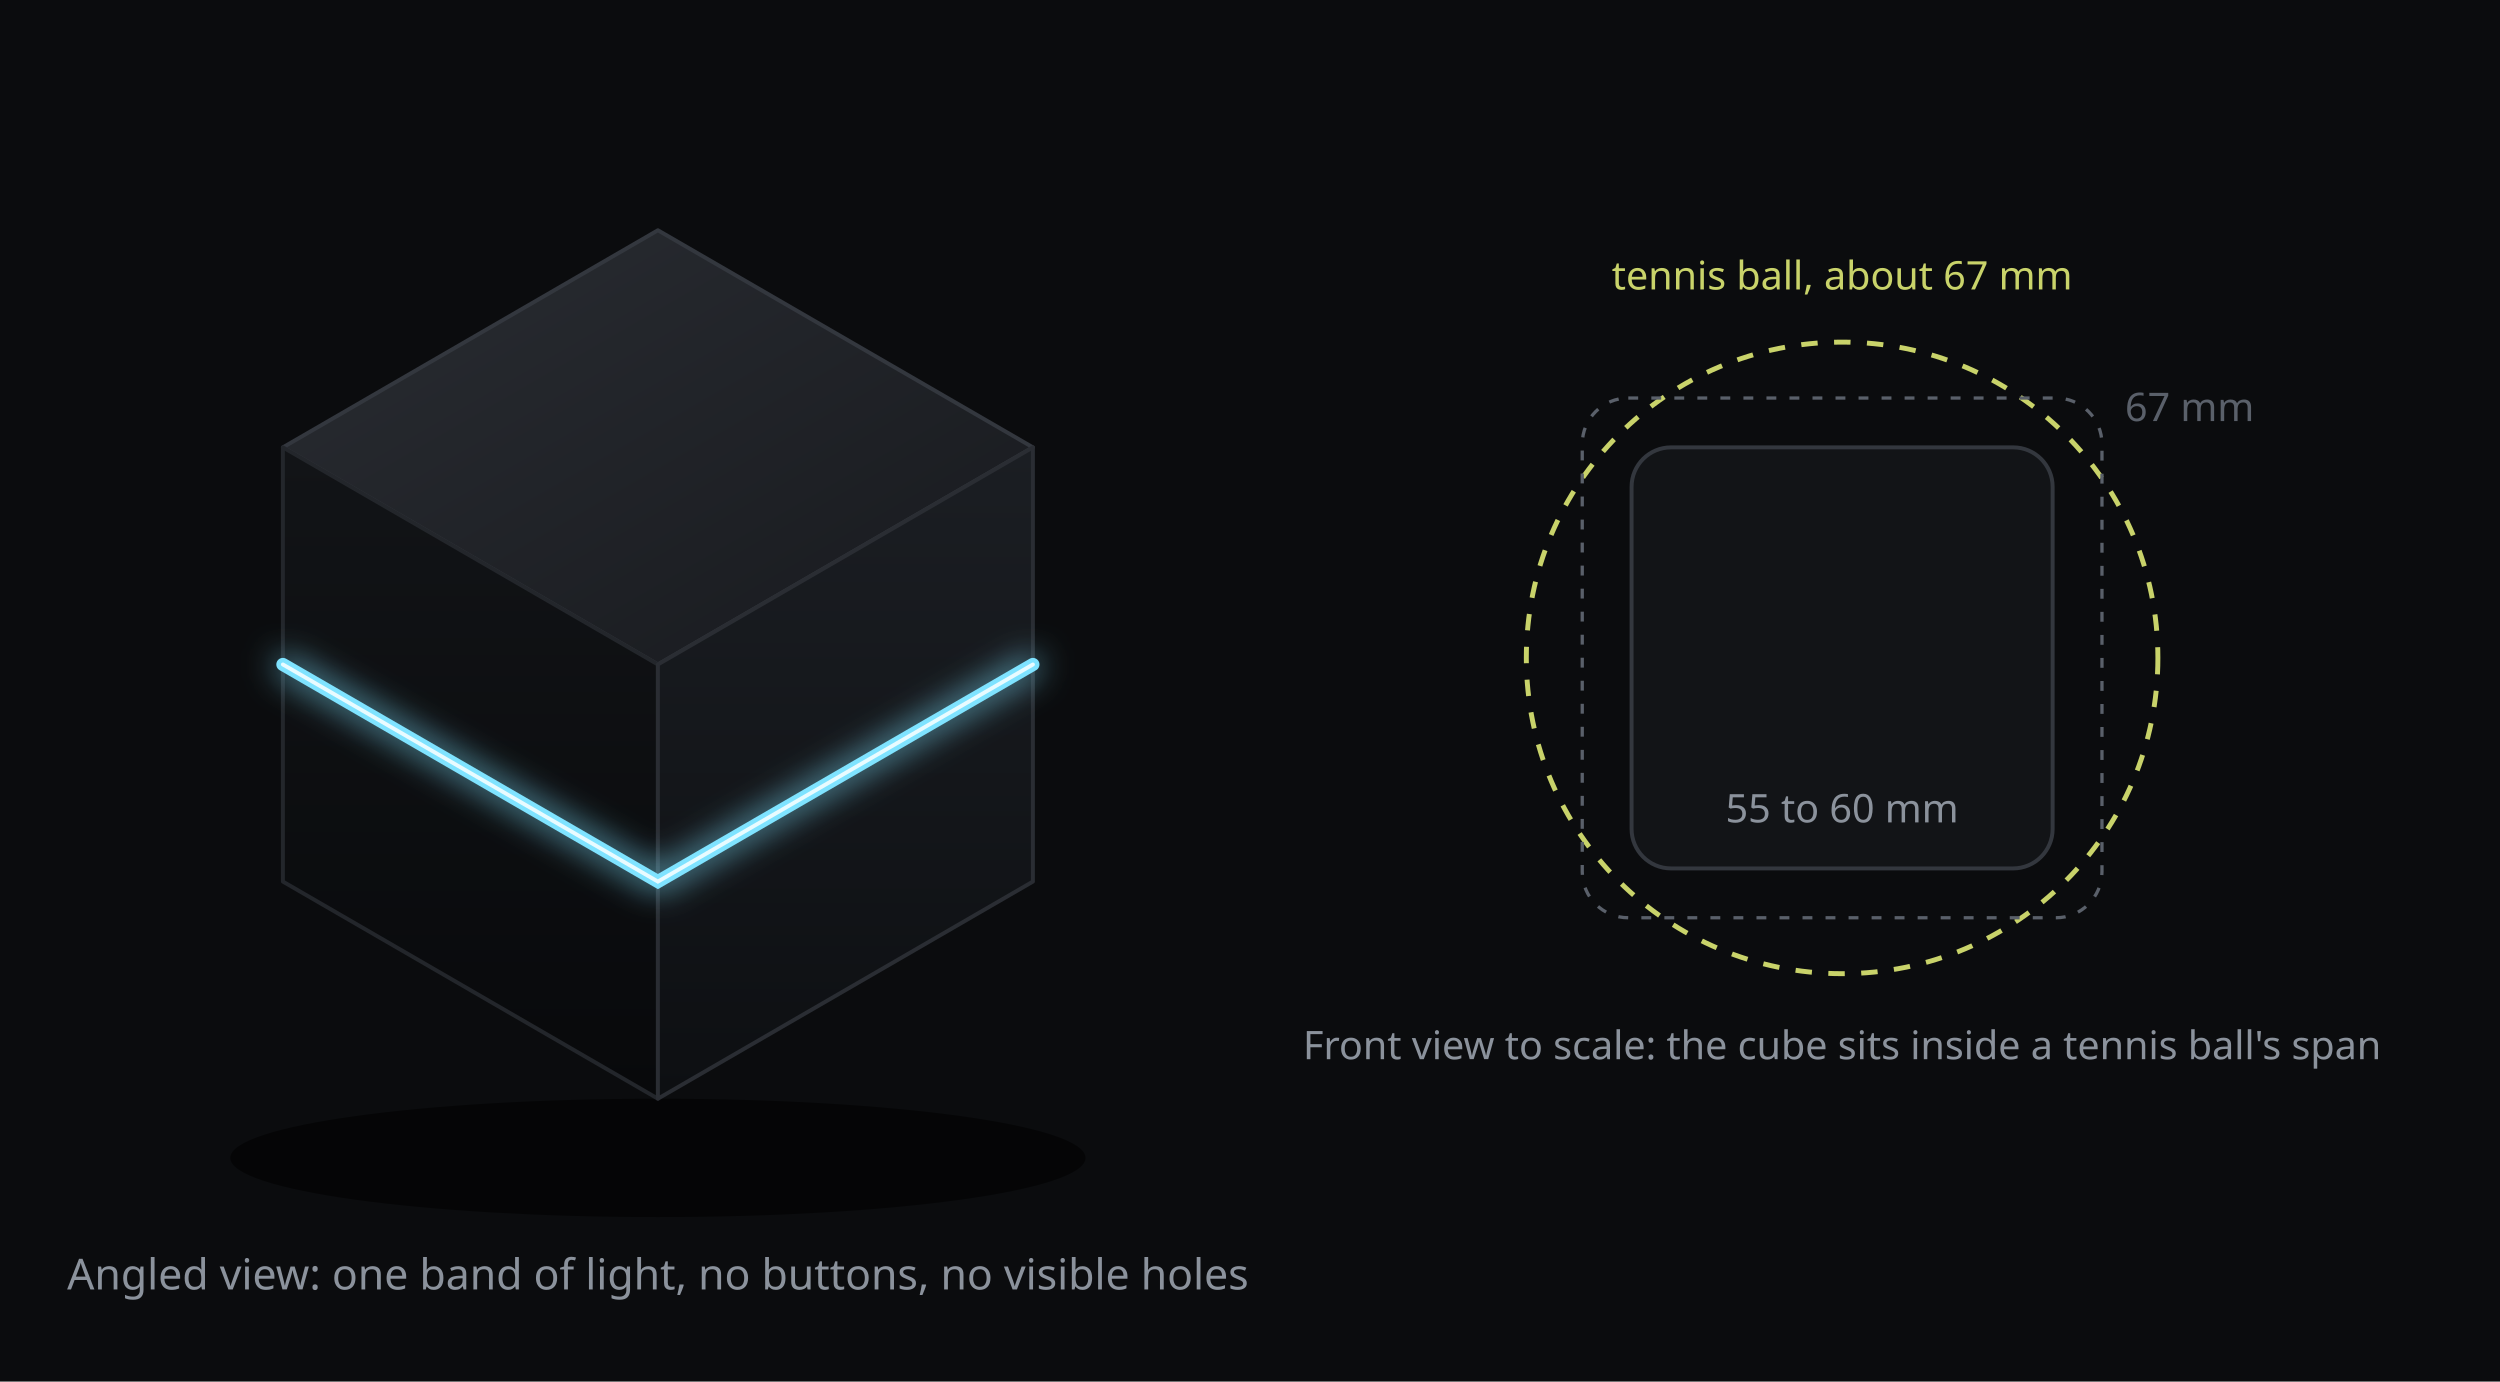
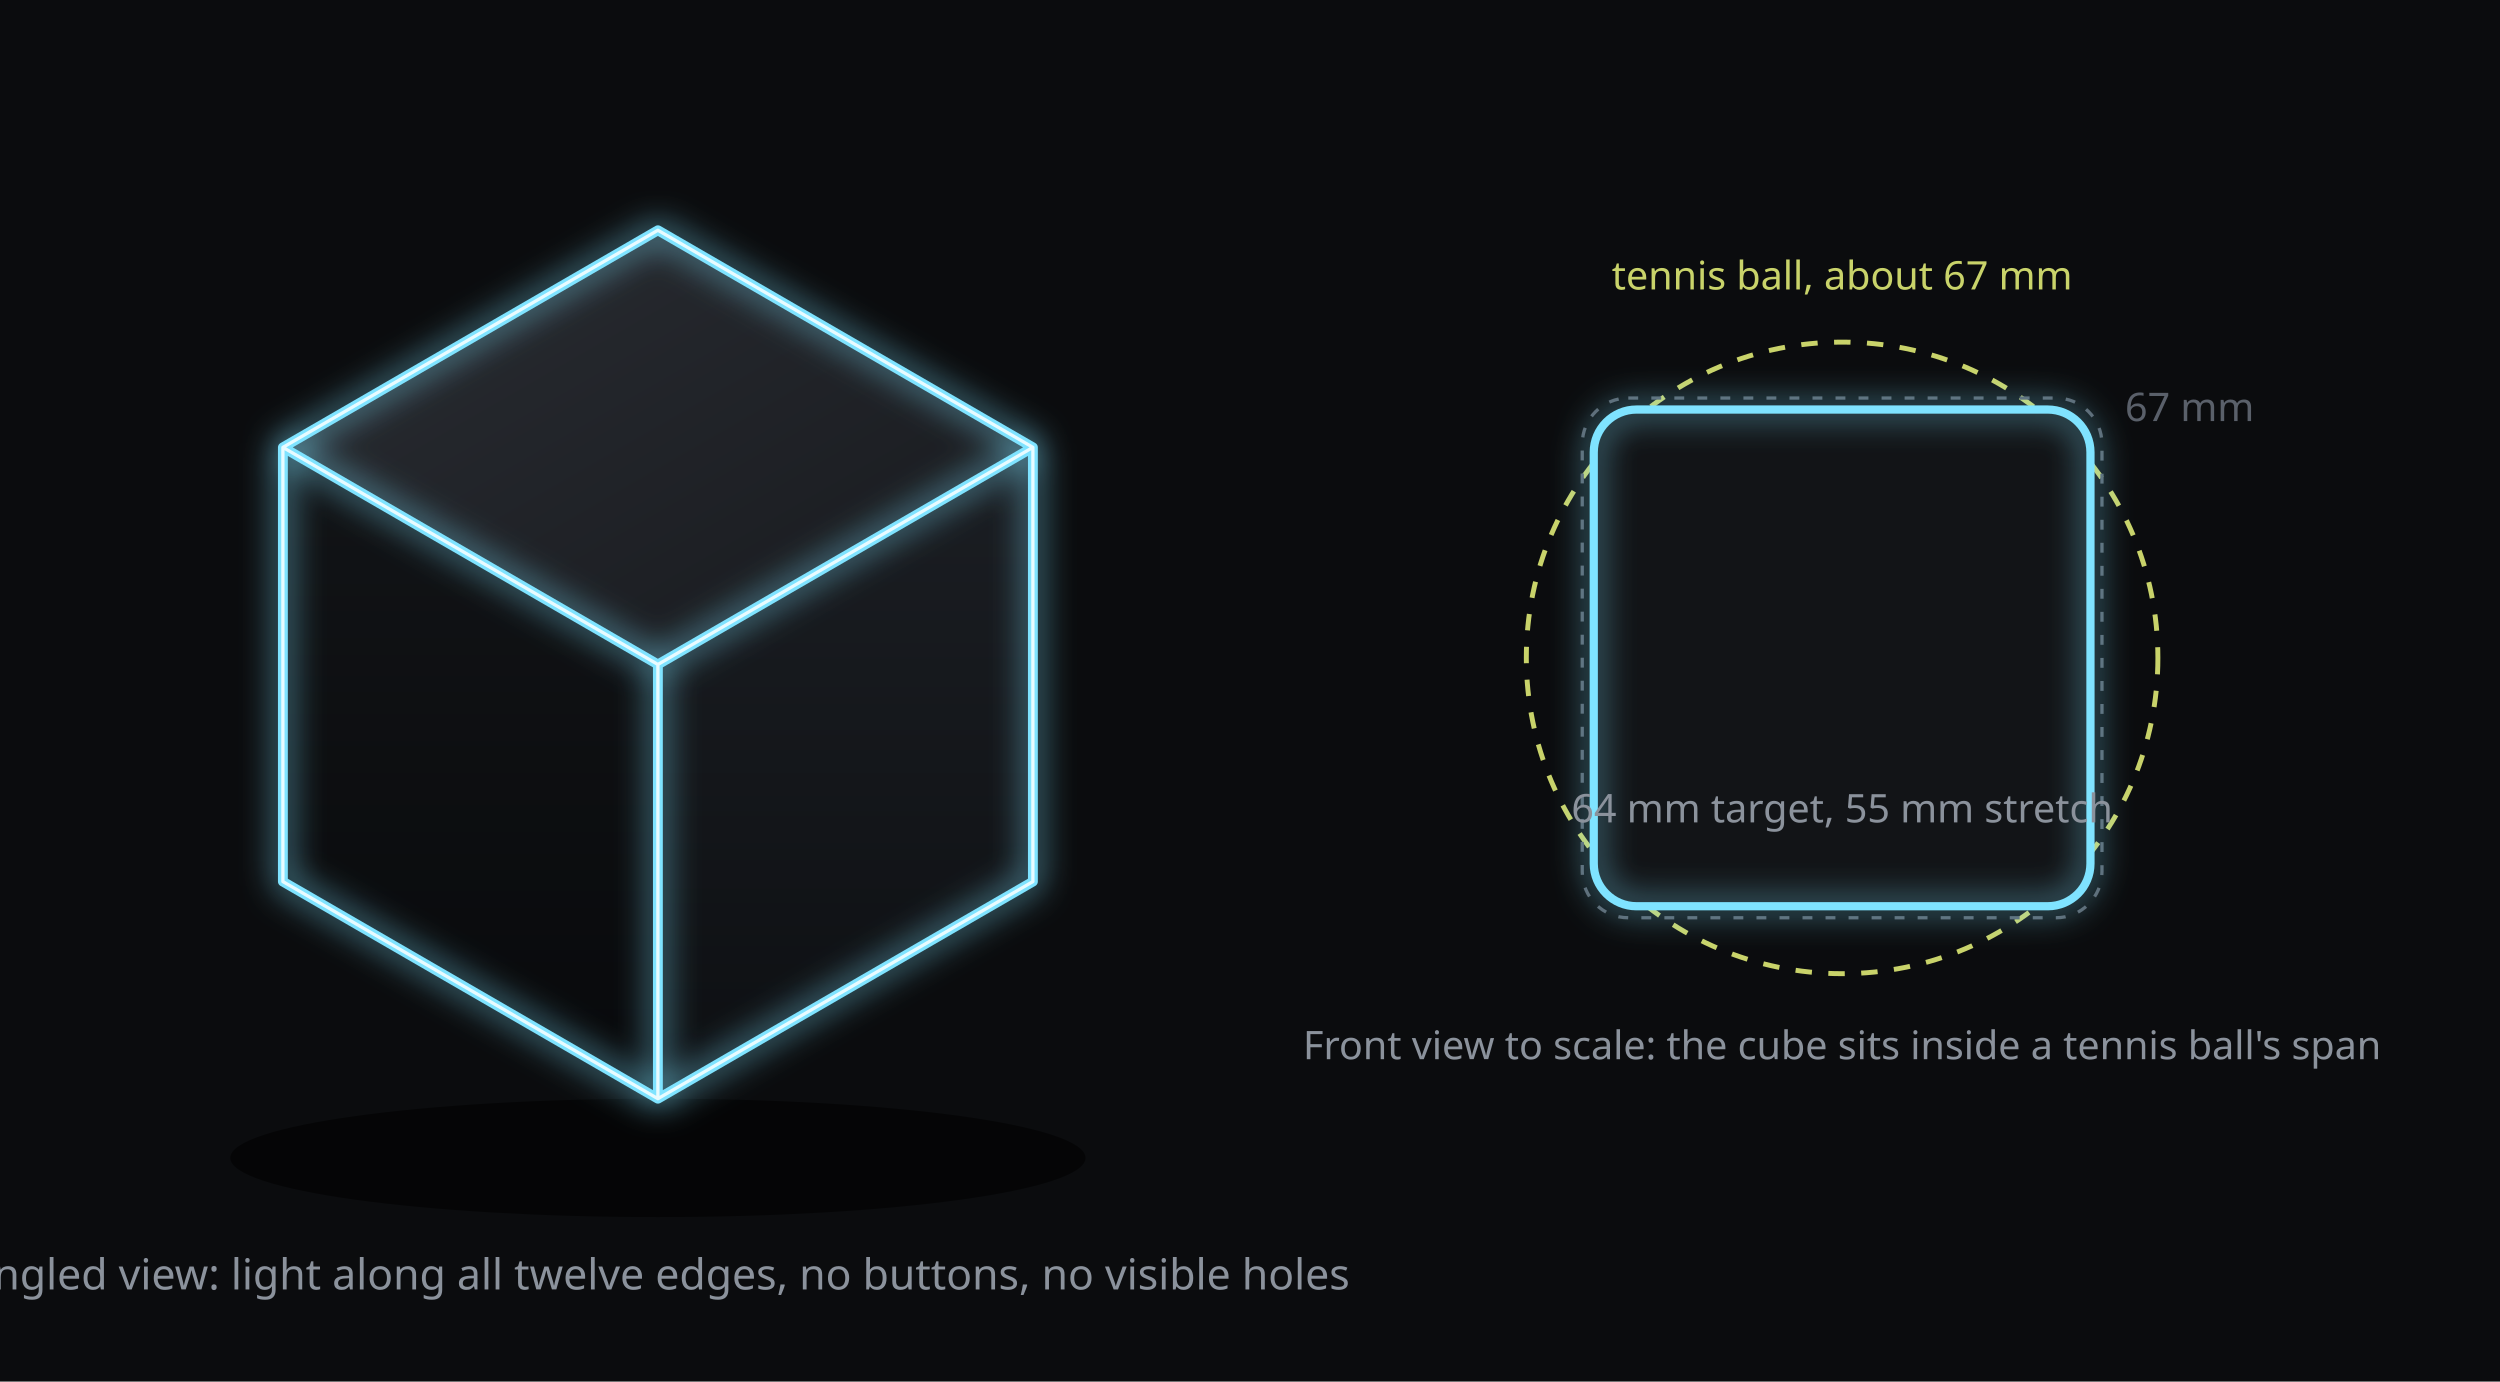
<svg xmlns="http://www.w3.org/2000/svg" viewBox="0 0 760 420" role="img" aria-labelledby="t d">
  <defs>
    <linearGradient id="top" x1="0" y1="0" x2="1" y2="1">
      <stop offset="0" stop-color="#2a2d33" />
      <stop offset="1" stop-color="#17191d" />
    </linearGradient>
    <linearGradient id="lf" x1="0" y1="0" x2="0" y2="1">
      <stop offset="0" stop-color="#121417" />
      <stop offset="1" stop-color="#08090b" />
    </linearGradient>
    <linearGradient id="rt" x1="0" y1="0" x2="0" y2="1">
      <stop offset="0" stop-color="#1b1e23" />
      <stop offset="1" stop-color="#0d0f12" />
    </linearGradient>
    <filter id="glow" x="-50%" y="-50%" width="200%" height="200%">
      <feGaussianBlur stdDeviation="5" result="b" />
      <feMerge>
        <feMergeNode in="b" />
        <feMergeNode in="SourceGraphic" />
      </feMerge>
    </filter>
  </defs>
  <rect width="760" height="420" fill="#0b0c0e" />
  <ellipse cx="200" cy="352" rx="130" ry="18" fill="#000000" opacity="0.55" />
  <path d="M200 70 L314 136 L200 202 L86 136 Z" fill="url(#top)" stroke="#33373e" stroke-width="1.2" stroke-linejoin="round" />
  <path d="M86 136 L200 202 L200 334 L86 268 Z" fill="url(#lf)" stroke="#23262b" stroke-width="1.2" stroke-linejoin="round" />
  <path d="M200 202 L314 136 L314 268 L200 334 Z" fill="url(#rt)" stroke="#2a2d33" stroke-width="1.2" stroke-linejoin="round" />
-   <path d="M86 202 L200 268 L314 202" fill="none" stroke="#7fe3ff" stroke-width="4" stroke-linecap="round" filter="url(#glow)" />
-   <path d="M86 202 L200 268 L314 202" fill="none" stroke="#e8fbff" stroke-width="1.2" stroke-linecap="round" />
-   <text x="200" y="392" fill="#8b929c" font-family="ui-sans-serif, system-ui, sans-serif" font-size="13" text-anchor="middle">Angled view: one band of light, no buttons, no visible holes</text>
+   <path d="M200 70 L314 136 L200 202 L86 136 Z M86 136 L86 268 L200 334 L314 268 L314 136 M200 202 L200 334" fill="none" stroke="#7fe3ff" stroke-width="3" stroke-linejoin="round" filter="url(#glow)" />
+   <path d="M200 70 L314 136 L200 202 L86 136 Z M86 136 L86 268 L200 334 L314 268 L314 136 M200 202 L200 334" fill="none" stroke="#e8fbff" stroke-width="1" stroke-linejoin="round" />
+   <text x="200" y="392" fill="#8b929c" font-family="ui-sans-serif, system-ui, sans-serif" font-size="13" text-anchor="middle">Angled view: light along all twelve edges, no buttons, no visible holes</text>
  <g font-family="ui-sans-serif, system-ui, sans-serif" font-size="12" fill="#8b929c">
    <circle cx="560" cy="200" r="96" fill="none" stroke="#c9d36a" stroke-width="1.5" stroke-dasharray="5 5" />
    <text x="560" y="88" text-anchor="middle" fill="#c9d36a">tennis ball, about 67 mm</text>
    <rect x="481" y="121" width="158" height="158" rx="14" fill="none" stroke="#5a606a" stroke-width="1" stroke-dasharray="3 4" />
    <text x="646" y="128" fill="#5a606a">67 mm</text>
-     <rect x="496" y="136" width="128" height="128" rx="12" fill="#121417" stroke="#33373e" stroke-width="1.2" />
-     <line x1="496" y1="200" x2="624" y2="200" stroke="#7fe3ff" stroke-width="3" filter="url(#glow)" />
-     <text x="560" y="250" text-anchor="middle">55 to 60 mm</text>
+     <rect x="484.5" y="124.5" width="151" height="151" rx="13" fill="#121417" stroke="#33373e" stroke-width="1.2" />
+     <rect x="484.5" y="124.5" width="151" height="151" rx="13" fill="none" stroke="#7fe3ff" stroke-width="2.5" filter="url(#glow)" />
+     <text x="560" y="250" text-anchor="middle">64 mm target, 55 mm stretch</text>
    <text x="560" y="322" text-anchor="middle">Front view to scale: the cube sits inside a tennis ball's span</text>
  </g>
</svg>
